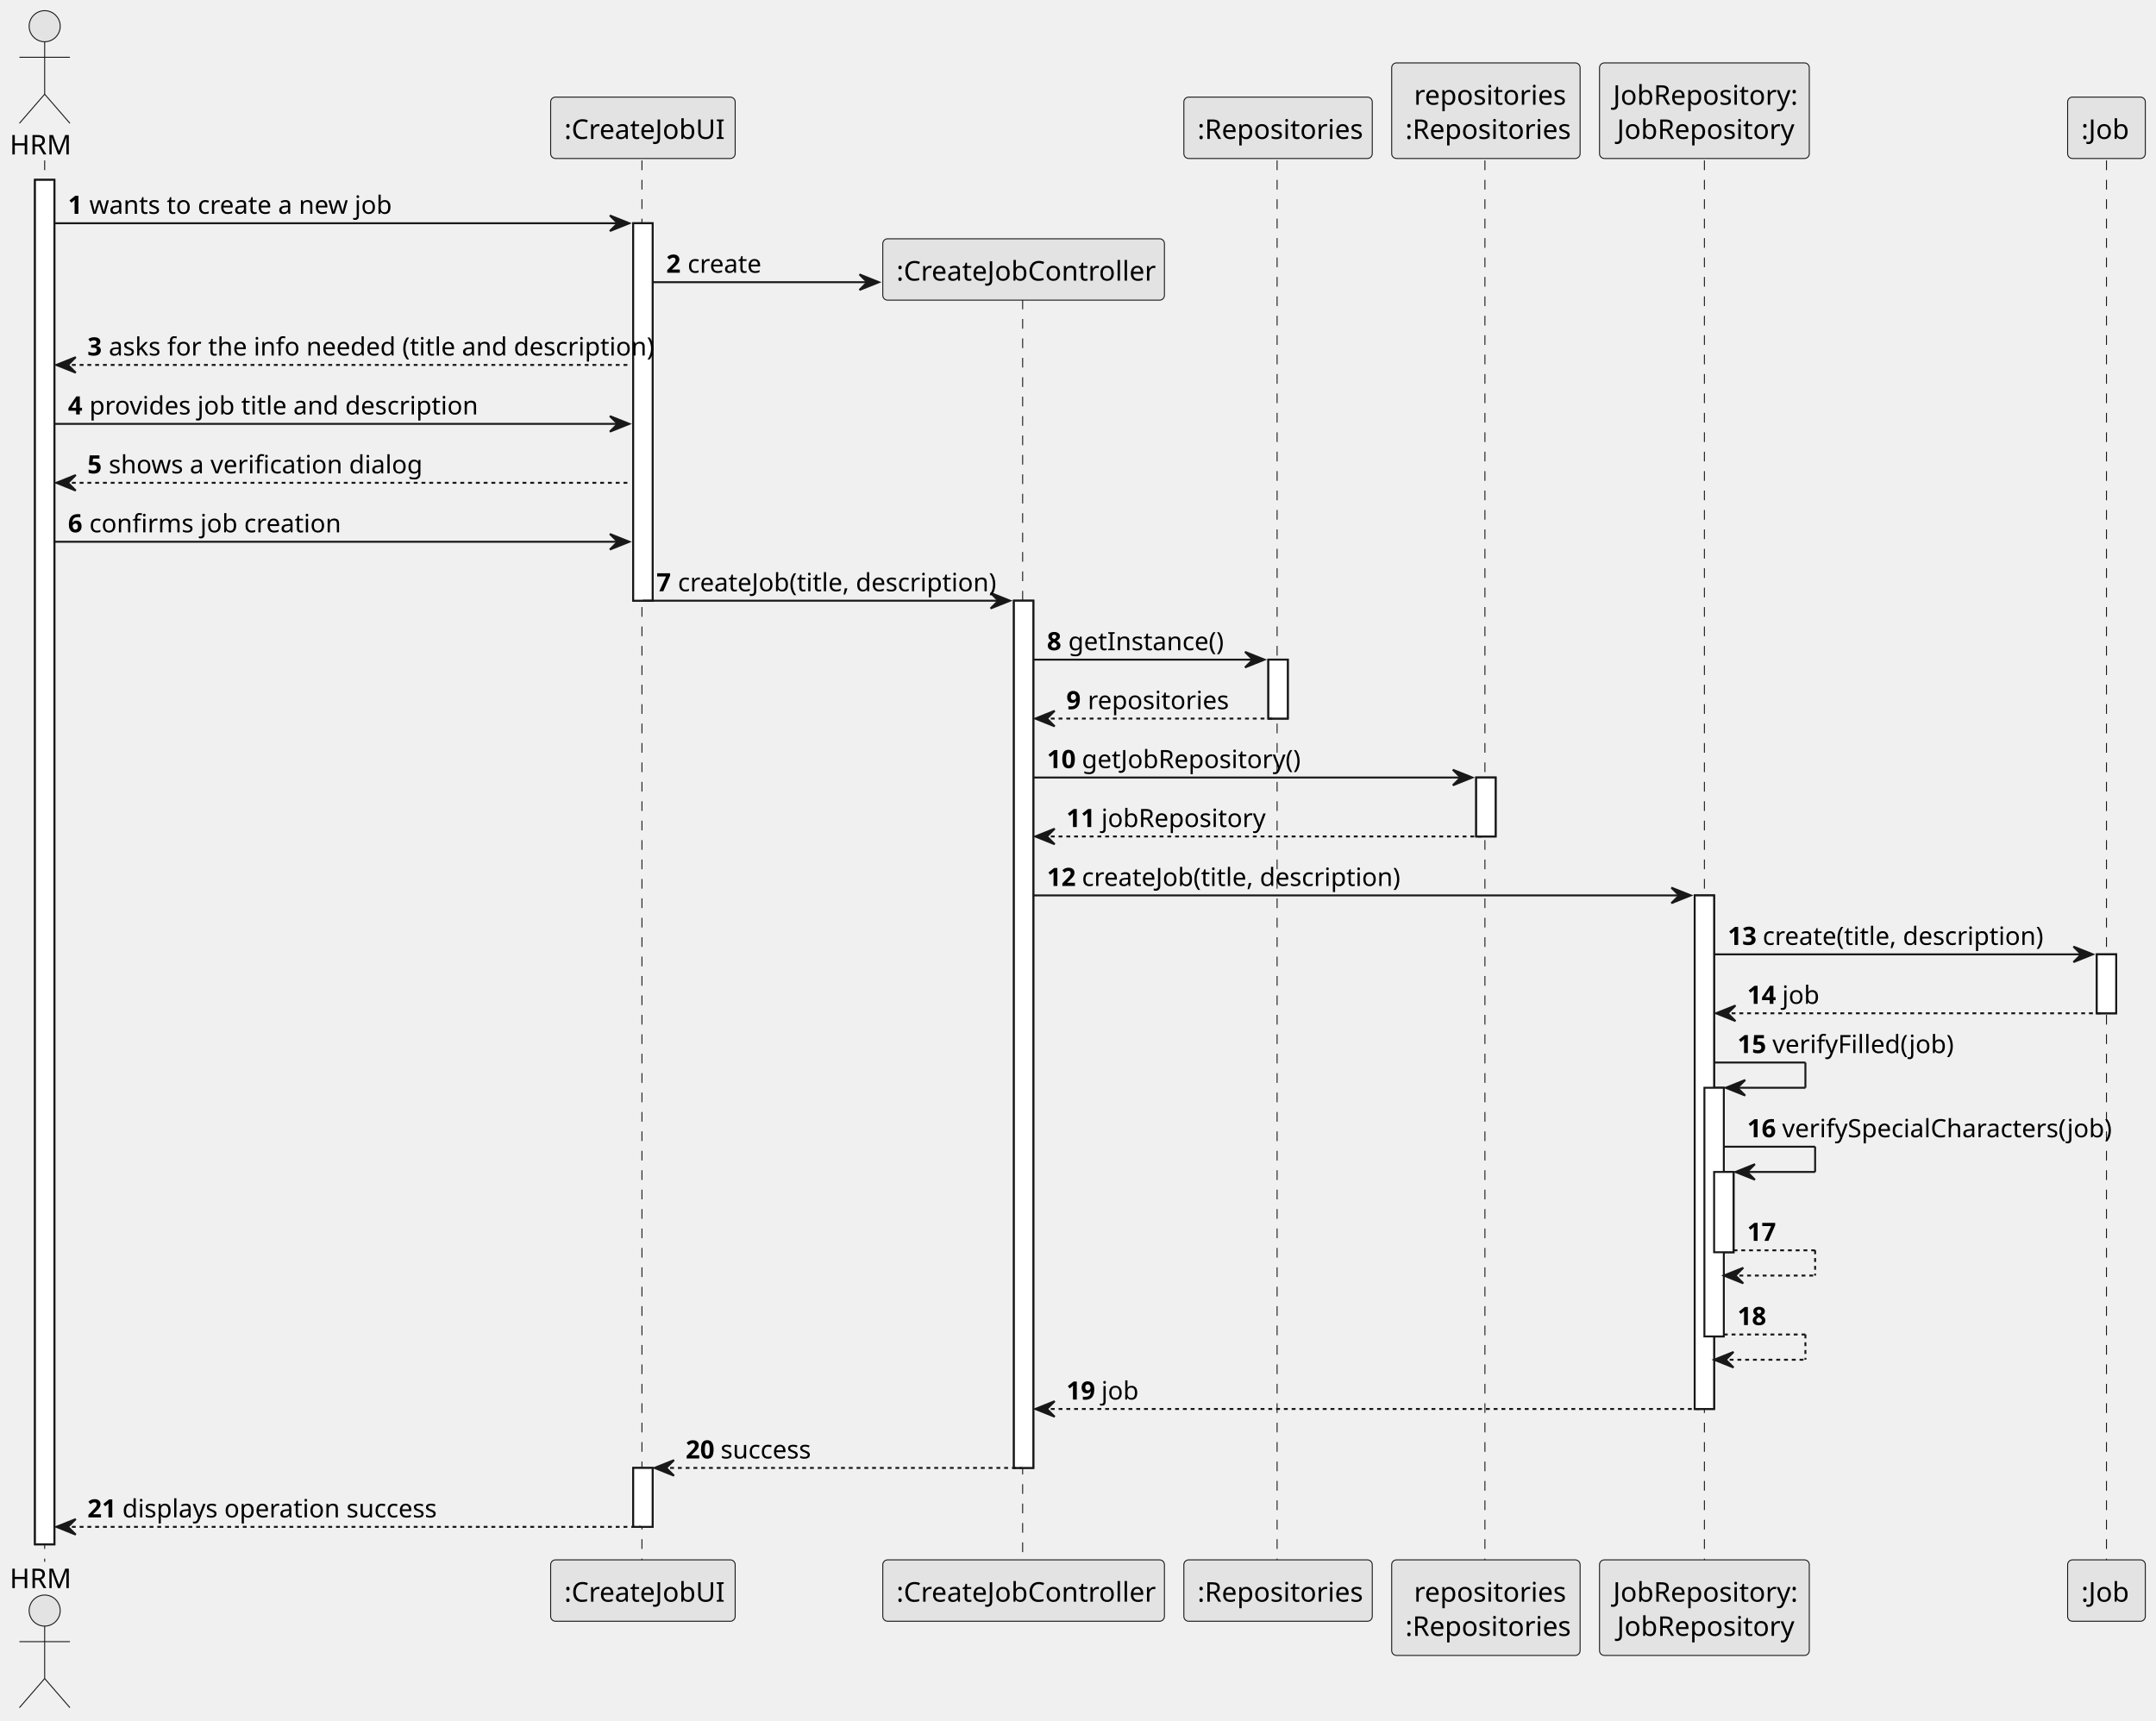
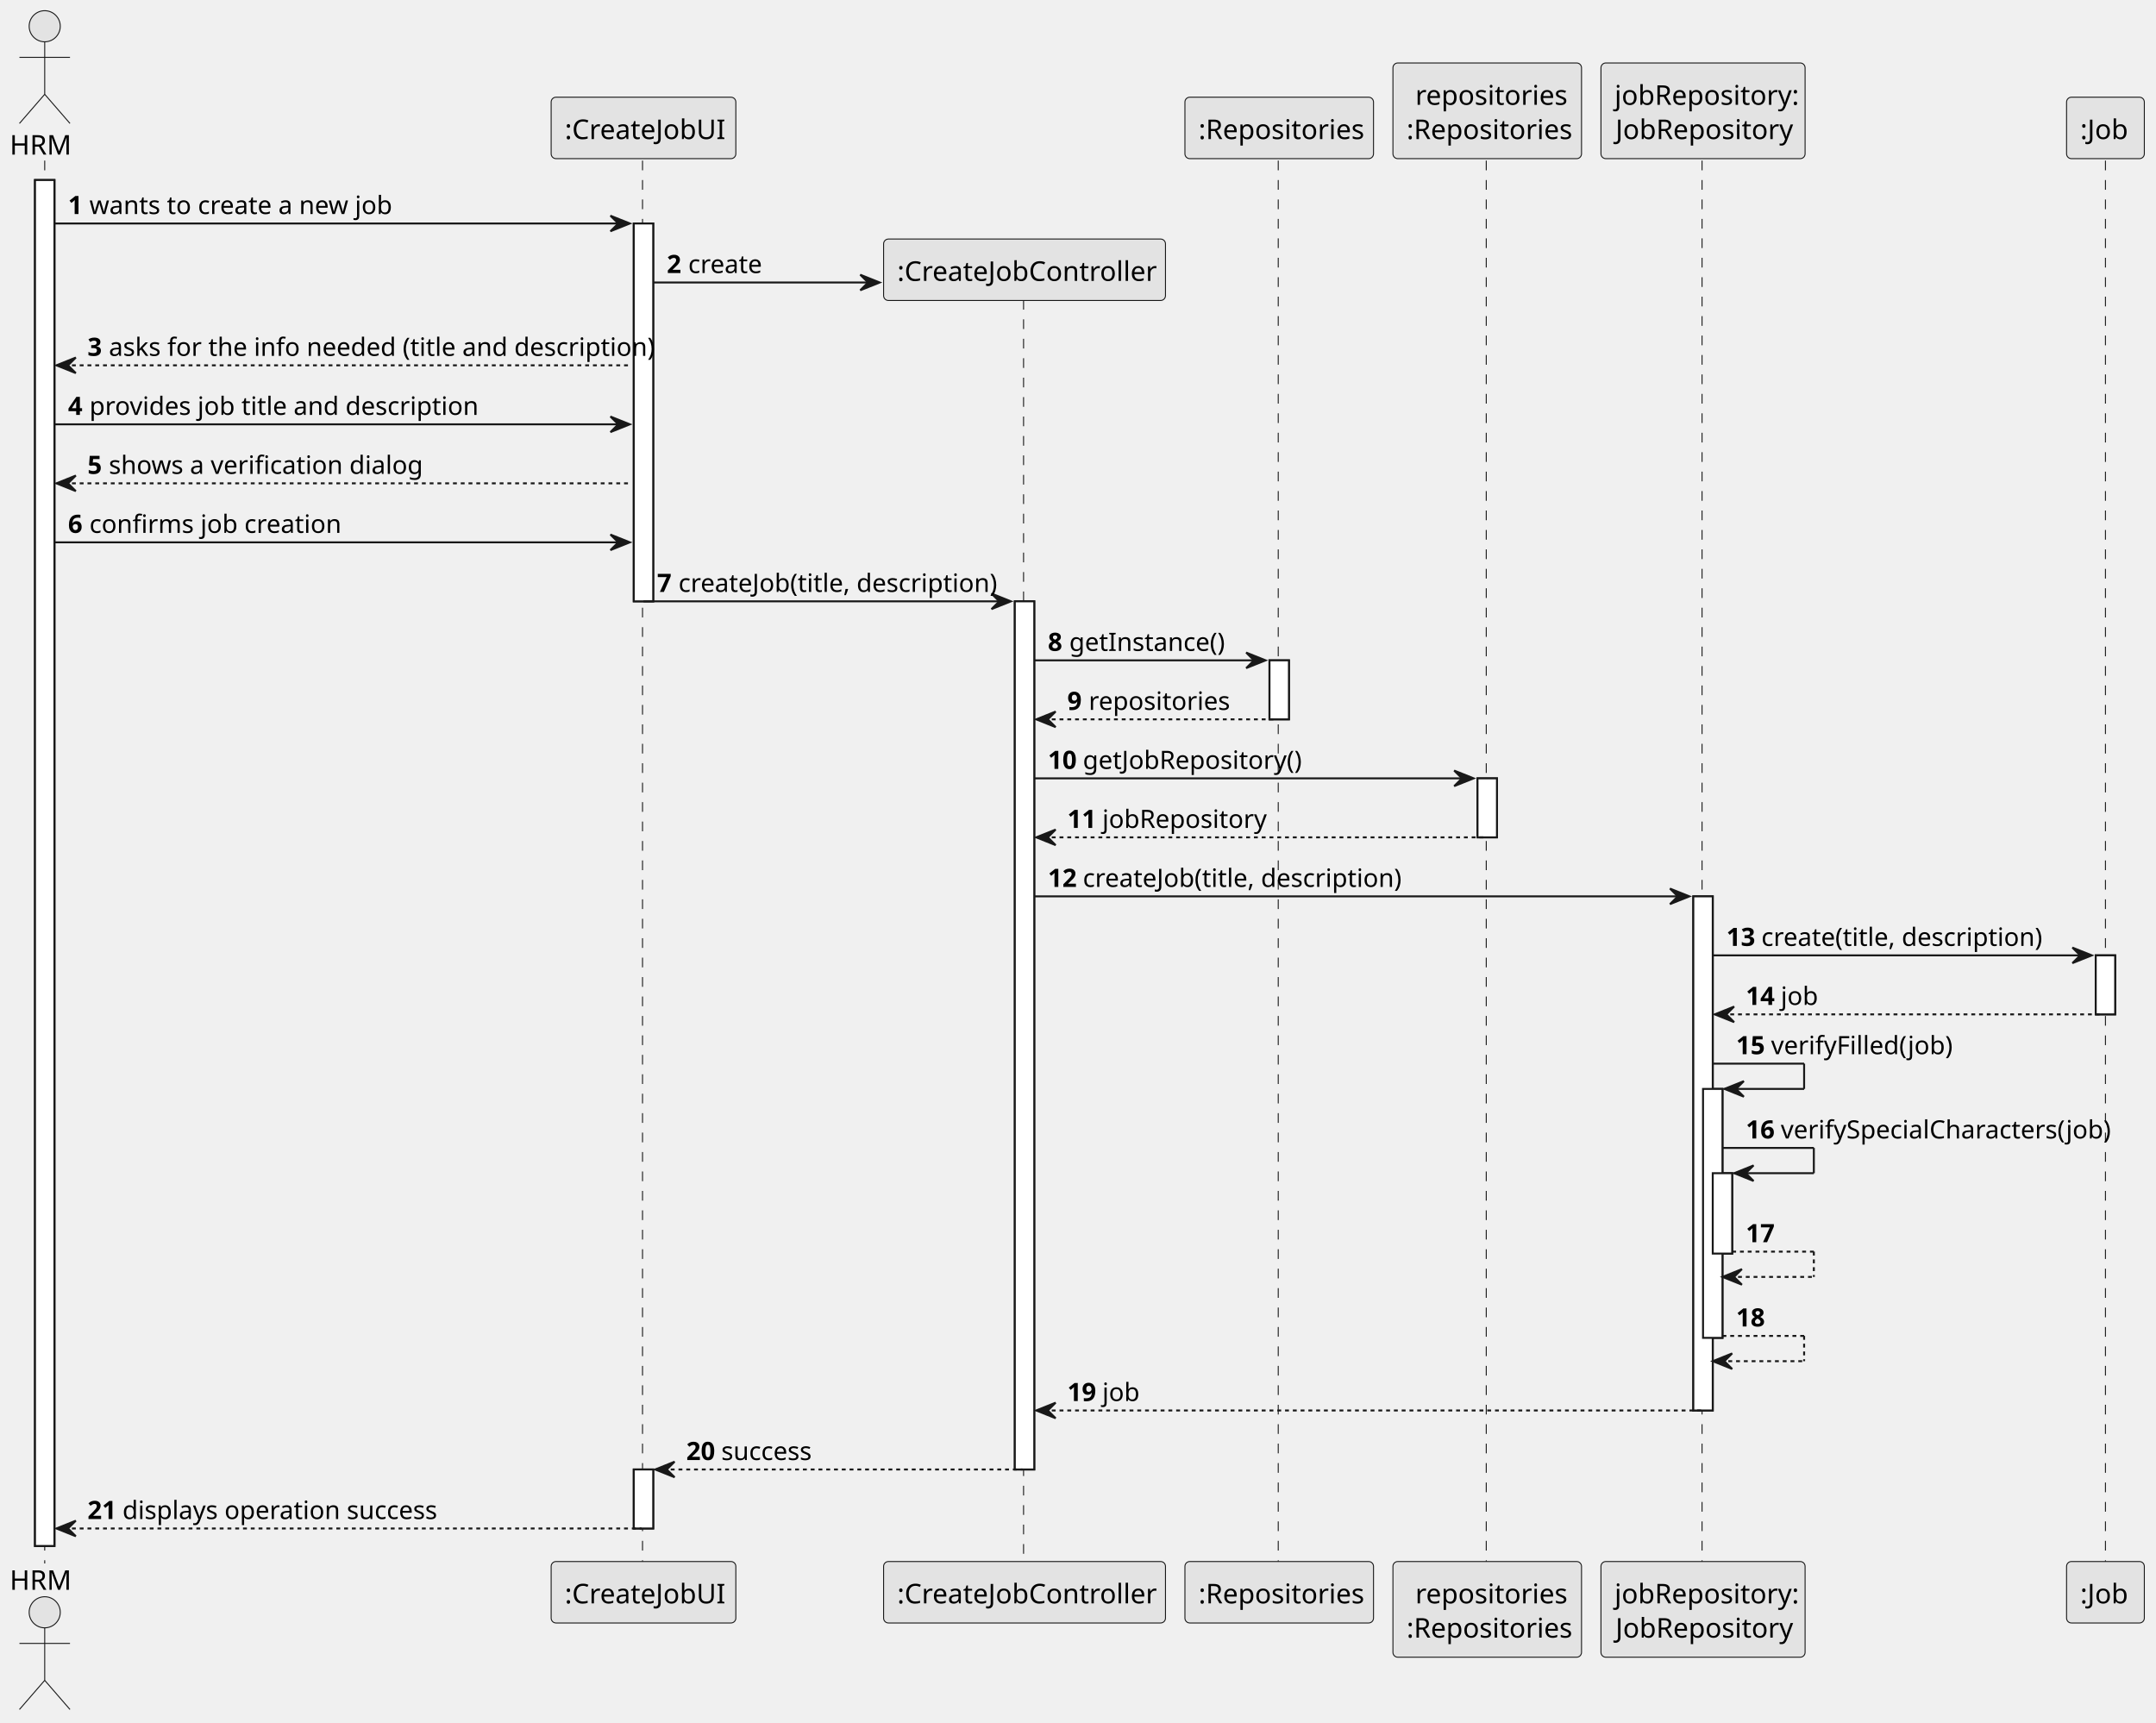
- <svg xmlns="http://www.w3.org/2000/svg" contentStyleType="text/css" height="886px" preserveAspectRatio="none" style="width:1110px;height:886px;background:#FFFFFF;" version="1.1" viewBox="0 0 1110 886" width="1110px" zoomAndPan="magnify">
+ <svg xmlns="http://www.w3.org/2000/svg" contentStyleType="text/css" height="886px" preserveAspectRatio="none" style="width:1109px;height:886px;background:#FFFFFF;" version="1.1" viewBox="0 0 1109 886" width="1109px" zoomAndPan="magnify">
  <defs />
  <g>
    <rect fill="#FFFFFF" height="702.641" style="stroke:#181818;stroke-width:1.0;" width="10" x="18" y="92.609" />
    <rect fill="#FFFFFF" height="194.367" style="stroke:#181818;stroke-width:1.0;" width="10" x="326" y="114.961" />
    <rect fill="#FFFFFF" height="30.352" style="stroke:#181818;stroke-width:1.0;" width="10" x="326" y="755.898" />
    <rect fill="#FFFFFF" height="446.57" style="stroke:#181818;stroke-width:1.0;" width="10" x="522" y="309.328" />
    <rect fill="#FFFFFF" height="30.352" style="stroke:#181818;stroke-width:1.0;" width="10" x="653" y="339.68" />
    <rect fill="#FFFFFF" height="30.352" style="stroke:#181818;stroke-width:1.0;" width="10" x="760" y="400.383" />
-     <rect fill="#FFFFFF" height="264.461" style="stroke:#181818;stroke-width:1.0;" width="10" x="872.5" y="461.086" />
-     <rect fill="#FFFFFF" height="128.055" style="stroke:#181818;stroke-width:1.0;" width="10" x="877.5" y="560.141" />
-     <rect fill="#FFFFFF" height="41.352" style="stroke:#181818;stroke-width:1.0;" width="10" x="882.5" y="603.492" />
-     <rect fill="#FFFFFF" height="30.352" style="stroke:#181818;stroke-width:1.0;" width="10" x="1079.5" y="491.438" />
+     <rect fill="#FFFFFF" height="264.461" style="stroke:#181818;stroke-width:1.0;" width="10" x="871" y="461.086" />
+     <rect fill="#FFFFFF" height="128.055" style="stroke:#181818;stroke-width:1.0;" width="10" x="876" y="560.141" />
+     <rect fill="#FFFFFF" height="41.352" style="stroke:#181818;stroke-width:1.0;" width="10" x="881" y="603.492" />
+     <rect fill="#FFFFFF" height="30.352" style="stroke:#181818;stroke-width:1.0;" width="10" x="1078" y="491.438" />
    <line style="stroke:#181818;stroke-width:0.5;stroke-dasharray:5.0,5.0;" x1="23" x2="23" y1="82.609" y2="804.25" />
    <line style="stroke:#181818;stroke-width:0.5;stroke-dasharray:5.0,5.0;" x1="330.5" x2="330.5" y1="82.609" y2="804.25" />
    <line style="stroke:#181818;stroke-width:0.5;stroke-dasharray:5.0,5.0;" x1="526.5" x2="526.5" y1="154.266" y2="804.25" />
    <line style="stroke:#181818;stroke-width:0.5;stroke-dasharray:5.0,5.0;" x1="657.5" x2="657.5" y1="82.609" y2="804.25" />
    <line style="stroke:#181818;stroke-width:0.5;stroke-dasharray:5.0,5.0;" x1="764.5" x2="764.5" y1="82.609" y2="804.25" />
-     <line style="stroke:#181818;stroke-width:0.5;stroke-dasharray:5.0,5.0;" x1="877.5" x2="877.5" y1="82.609" y2="804.25" />
-     <line style="stroke:#181818;stroke-width:0.5;stroke-dasharray:5.0,5.0;" x1="1084.5" x2="1084.5" y1="82.609" y2="804.25" />
+     <line style="stroke:#181818;stroke-width:0.5;stroke-dasharray:5.0,5.0;" x1="875.5" x2="875.5" y1="82.609" y2="804.25" />
+     <line style="stroke:#181818;stroke-width:0.5;stroke-dasharray:5.0,5.0;" x1="1083" x2="1083" y1="82.609" y2="804.25" />
    <text fill="#000000" font-family="sans-serif" font-size="14" lengthAdjust="spacing" textLength="30" x="5" y="79.533">HRM</text>
    <ellipse cx="23" cy="13.5" fill="#E3E3E3" rx="8" ry="8" style="stroke:#181818;stroke-width:0.5;" />
    <path d="M23,21.5 L23,48.5 M10,29.5 L36,29.5 M23,48.5 L10,63.5 M23,48.5 L36,63.5 " fill="none" style="stroke:#181818;stroke-width:0.5;" />
    <text fill="#000000" font-family="sans-serif" font-size="14" lengthAdjust="spacing" textLength="30" x="5" y="817.783">HRM</text>
    <ellipse cx="23" cy="829.359" fill="#E3E3E3" rx="8" ry="8" style="stroke:#181818;stroke-width:0.5;" />
    <path d="M23,837.359 L23,864.359 M10,845.359 L36,845.359 M23,864.359 L10,879.359 M23,864.359 L36,879.359 " fill="none" style="stroke:#181818;stroke-width:0.5;" />
    <rect fill="#E3E3E3" height="31.609" rx="2.5" ry="2.5" style="stroke:#181818;stroke-width:0.5;" width="95" x="283.5" y="50" />
    <text fill="#000000" font-family="sans-serif" font-size="14" lengthAdjust="spacing" textLength="81" x="290.5" y="71.533">:CreateJobUI</text>
    <rect fill="#E3E3E3" height="31.609" rx="2.5" ry="2.5" style="stroke:#181818;stroke-width:0.5;" width="95" x="283.5" y="803.25" />
    <text fill="#000000" font-family="sans-serif" font-size="14" lengthAdjust="spacing" textLength="81" x="290.5" y="824.783">:CreateJobUI</text>
    <rect fill="#E3E3E3" height="31.609" rx="2.5" ry="2.5" style="stroke:#181818;stroke-width:0.5;" width="145" x="454.5" y="803.25" />
    <text fill="#000000" font-family="sans-serif" font-size="14" lengthAdjust="spacing" textLength="131" x="461.5" y="824.783">:CreateJobController</text>
    <rect fill="#E3E3E3" height="31.609" rx="2.5" ry="2.5" style="stroke:#181818;stroke-width:0.5;" width="97" x="609.5" y="50" />
    <text fill="#000000" font-family="sans-serif" font-size="14" lengthAdjust="spacing" textLength="83" x="616.5" y="71.533">:Repositories</text>
    <rect fill="#E3E3E3" height="31.609" rx="2.5" ry="2.5" style="stroke:#181818;stroke-width:0.5;" width="97" x="609.5" y="803.25" />
    <text fill="#000000" font-family="sans-serif" font-size="14" lengthAdjust="spacing" textLength="83" x="616.5" y="824.783">:Repositories</text>
    <rect fill="#E3E3E3" height="49.219" rx="2.5" ry="2.5" style="stroke:#181818;stroke-width:0.5;" width="97" x="716.5" y="32.391" />
    <text fill="#000000" font-family="sans-serif" font-size="14" lengthAdjust="spacing" textLength="74" x="728" y="53.924">repositories</text>
    <text fill="#000000" font-family="sans-serif" font-size="14" lengthAdjust="spacing" textLength="83" x="723.5" y="71.533">:Repositories</text>
    <rect fill="#E3E3E3" height="49.219" rx="2.5" ry="2.5" style="stroke:#181818;stroke-width:0.5;" width="97" x="716.5" y="803.25" />
    <text fill="#000000" font-family="sans-serif" font-size="14" lengthAdjust="spacing" textLength="74" x="728" y="824.783">repositories</text>
    <text fill="#000000" font-family="sans-serif" font-size="14" lengthAdjust="spacing" textLength="83" x="723.5" y="842.393">:Repositories</text>
-     <rect fill="#E3E3E3" height="49.219" rx="2.5" ry="2.5" style="stroke:#181818;stroke-width:0.5;" width="108" x="823.5" y="32.391" />
-     <text fill="#000000" font-family="sans-serif" font-size="14" lengthAdjust="spacing" textLength="94" x="830.5" y="53.924">JobRepository:</text>
-     <text fill="#000000" font-family="sans-serif" font-size="14" lengthAdjust="spacing" textLength="90" x="832.5" y="71.533">JobRepository</text>
-     <rect fill="#E3E3E3" height="49.219" rx="2.5" ry="2.5" style="stroke:#181818;stroke-width:0.5;" width="108" x="823.5" y="803.25" />
-     <text fill="#000000" font-family="sans-serif" font-size="14" lengthAdjust="spacing" textLength="94" x="830.5" y="824.783">JobRepository:</text>
-     <text fill="#000000" font-family="sans-serif" font-size="14" lengthAdjust="spacing" textLength="90" x="832.5" y="842.393">JobRepository</text>
-     <rect fill="#E3E3E3" height="31.609" rx="2.5" ry="2.5" style="stroke:#181818;stroke-width:0.5;" width="40" x="1064.5" y="50" />
-     <text fill="#000000" font-family="sans-serif" font-size="14" lengthAdjust="spacing" textLength="26" x="1071.5" y="71.533">:Job</text>
-     <rect fill="#E3E3E3" height="31.609" rx="2.5" ry="2.5" style="stroke:#181818;stroke-width:0.5;" width="40" x="1064.5" y="803.25" />
-     <text fill="#000000" font-family="sans-serif" font-size="14" lengthAdjust="spacing" textLength="26" x="1071.5" y="824.783">:Job</text>
+     <rect fill="#E3E3E3" height="49.219" rx="2.5" ry="2.5" style="stroke:#181818;stroke-width:0.5;" width="105" x="823.5" y="32.391" />
+     <text fill="#000000" font-family="sans-serif" font-size="14" lengthAdjust="spacing" textLength="91" x="830.5" y="53.924">jobRepository:</text>
+     <text fill="#000000" font-family="sans-serif" font-size="14" lengthAdjust="spacing" textLength="90" x="831" y="71.533">JobRepository</text>
+     <rect fill="#E3E3E3" height="49.219" rx="2.5" ry="2.5" style="stroke:#181818;stroke-width:0.5;" width="105" x="823.5" y="803.25" />
+     <text fill="#000000" font-family="sans-serif" font-size="14" lengthAdjust="spacing" textLength="91" x="830.5" y="824.783">jobRepository:</text>
+     <text fill="#000000" font-family="sans-serif" font-size="14" lengthAdjust="spacing" textLength="90" x="831" y="842.393">JobRepository</text>
+     <rect fill="#E3E3E3" height="31.609" rx="2.5" ry="2.5" style="stroke:#181818;stroke-width:0.5;" width="40" x="1063" y="50" />
+     <text fill="#000000" font-family="sans-serif" font-size="14" lengthAdjust="spacing" textLength="26" x="1070" y="71.533">:Job</text>
+     <rect fill="#E3E3E3" height="31.609" rx="2.5" ry="2.5" style="stroke:#181818;stroke-width:0.5;" width="40" x="1063" y="803.25" />
+     <text fill="#000000" font-family="sans-serif" font-size="14" lengthAdjust="spacing" textLength="26" x="1070" y="824.783">:Job</text>
    <rect fill="#FFFFFF" height="702.641" style="stroke:#181818;stroke-width:1.0;" width="10" x="18" y="92.609" />
    <rect fill="#FFFFFF" height="194.367" style="stroke:#181818;stroke-width:1.0;" width="10" x="326" y="114.961" />
    <rect fill="#FFFFFF" height="30.352" style="stroke:#181818;stroke-width:1.0;" width="10" x="326" y="755.898" />
    <rect fill="#FFFFFF" height="446.57" style="stroke:#181818;stroke-width:1.0;" width="10" x="522" y="309.328" />
    <rect fill="#FFFFFF" height="30.352" style="stroke:#181818;stroke-width:1.0;" width="10" x="653" y="339.68" />
    <rect fill="#FFFFFF" height="30.352" style="stroke:#181818;stroke-width:1.0;" width="10" x="760" y="400.383" />
-     <rect fill="#FFFFFF" height="264.461" style="stroke:#181818;stroke-width:1.0;" width="10" x="872.5" y="461.086" />
-     <rect fill="#FFFFFF" height="128.055" style="stroke:#181818;stroke-width:1.0;" width="10" x="877.5" y="560.141" />
-     <rect fill="#FFFFFF" height="41.352" style="stroke:#181818;stroke-width:1.0;" width="10" x="882.5" y="603.492" />
-     <rect fill="#FFFFFF" height="30.352" style="stroke:#181818;stroke-width:1.0;" width="10" x="1079.5" y="491.438" />
+     <rect fill="#FFFFFF" height="264.461" style="stroke:#181818;stroke-width:1.0;" width="10" x="871" y="461.086" />
+     <rect fill="#FFFFFF" height="128.055" style="stroke:#181818;stroke-width:1.0;" width="10" x="876" y="560.141" />
+     <rect fill="#FFFFFF" height="41.352" style="stroke:#181818;stroke-width:1.0;" width="10" x="881" y="603.492" />
+     <rect fill="#FFFFFF" height="30.352" style="stroke:#181818;stroke-width:1.0;" width="10" x="1078" y="491.438" />
    <polygon fill="#181818" points="314,110.961,324,114.961,314,118.961,318,114.961" style="stroke:#181818;stroke-width:1.0;" />
    <line style="stroke:#181818;stroke-width:1.0;" x1="28" x2="320" y1="114.961" y2="114.961" />
    <text fill="#000000" font-family="sans-serif" font-size="13" font-weight="bold" lengthAdjust="spacing" textLength="7" x="35" y="110.105">1</text>
    <text fill="#000000" font-family="sans-serif" font-size="13" lengthAdjust="spacing" textLength="148" x="46" y="110.105">wants to create a new job</text>
    <polygon fill="#181818" points="442.5,141.312,452.5,145.312,442.5,149.312,446.5,145.312" style="stroke:#181818;stroke-width:1.0;" />
    <line style="stroke:#181818;stroke-width:1.0;" x1="336" x2="448.5" y1="145.312" y2="145.312" />
    <text fill="#000000" font-family="sans-serif" font-size="13" font-weight="bold" lengthAdjust="spacing" textLength="7" x="343" y="140.456">2</text>
    <text fill="#000000" font-family="sans-serif" font-size="13" lengthAdjust="spacing" textLength="36" x="354" y="140.456">create</text>
    <rect fill="#E3E3E3" height="31.609" rx="2.5" ry="2.5" style="stroke:#181818;stroke-width:0.5;" width="145" x="454.5" y="122.961" />
    <text fill="#000000" font-family="sans-serif" font-size="14" lengthAdjust="spacing" textLength="131" x="461.5" y="144.494">:CreateJobController</text>
    <polygon fill="#181818" points="39,183.922,29,187.922,39,191.922,35,187.922" style="stroke:#181818;stroke-width:1.0;" />
    <line style="stroke:#181818;stroke-width:1.0;stroke-dasharray:2.0,2.0;" x1="33" x2="325" y1="187.922" y2="187.922" />
    <text fill="#000000" font-family="sans-serif" font-size="13" font-weight="bold" lengthAdjust="spacing" textLength="7" x="45" y="183.065">3</text>
    <text fill="#000000" font-family="sans-serif" font-size="13" lengthAdjust="spacing" textLength="263" x="56" y="183.065">asks for the info needed (title and description)</text>
    <polygon fill="#181818" points="314,214.273,324,218.273,314,222.273,318,218.273" style="stroke:#181818;stroke-width:1.0;" />
    <line style="stroke:#181818;stroke-width:1.0;" x1="28" x2="320" y1="218.273" y2="218.273" />
    <text fill="#000000" font-family="sans-serif" font-size="13" font-weight="bold" lengthAdjust="spacing" textLength="7" x="35" y="213.417">4</text>
    <text fill="#000000" font-family="sans-serif" font-size="13" lengthAdjust="spacing" textLength="185" x="46" y="213.417">provides job title and description</text>
    <polygon fill="#181818" points="39,244.625,29,248.625,39,252.625,35,248.625" style="stroke:#181818;stroke-width:1.0;" />
    <line style="stroke:#181818;stroke-width:1.0;stroke-dasharray:2.0,2.0;" x1="33" x2="325" y1="248.625" y2="248.625" />
    <text fill="#000000" font-family="sans-serif" font-size="13" font-weight="bold" lengthAdjust="spacing" textLength="7" x="45" y="243.769">5</text>
    <text fill="#000000" font-family="sans-serif" font-size="13" lengthAdjust="spacing" textLength="150" x="56" y="243.769">shows a verification dialog</text>
    <polygon fill="#181818" points="314,274.977,324,278.977,314,282.977,318,278.977" style="stroke:#181818;stroke-width:1.0;" />
    <line style="stroke:#181818;stroke-width:1.0;" x1="28" x2="320" y1="278.977" y2="278.977" />
    <text fill="#000000" font-family="sans-serif" font-size="13" font-weight="bold" lengthAdjust="spacing" textLength="7" x="35" y="274.12">6</text>
    <text fill="#000000" font-family="sans-serif" font-size="13" lengthAdjust="spacing" textLength="120" x="46" y="274.12">confirms job creation</text>
    <polygon fill="#181818" points="510,305.328,520,309.328,510,313.328,514,309.328" style="stroke:#181818;stroke-width:1.0;" />
    <line style="stroke:#181818;stroke-width:1.0;" x1="331" x2="516" y1="309.328" y2="309.328" />
    <text fill="#000000" font-family="sans-serif" font-size="13" font-weight="bold" lengthAdjust="spacing" textLength="7" x="338" y="304.472">7</text>
    <text fill="#000000" font-family="sans-serif" font-size="13" lengthAdjust="spacing" textLength="156" x="349" y="304.472">createJob(title, description)</text>
    <polygon fill="#181818" points="641,335.68,651,339.68,641,343.68,645,339.68" style="stroke:#181818;stroke-width:1.0;" />
    <line style="stroke:#181818;stroke-width:1.0;" x1="532" x2="647" y1="339.68" y2="339.68" />
    <text fill="#000000" font-family="sans-serif" font-size="13" font-weight="bold" lengthAdjust="spacing" textLength="7" x="539" y="334.823">8</text>
    <text fill="#000000" font-family="sans-serif" font-size="13" lengthAdjust="spacing" textLength="75" x="550" y="334.823">getInstance()</text>
    <polygon fill="#181818" points="543,366.031,533,370.031,543,374.031,539,370.031" style="stroke:#181818;stroke-width:1.0;" />
    <line style="stroke:#181818;stroke-width:1.0;stroke-dasharray:2.0,2.0;" x1="537" x2="657" y1="370.031" y2="370.031" />
    <text fill="#000000" font-family="sans-serif" font-size="13" font-weight="bold" lengthAdjust="spacing" textLength="7" x="549" y="365.175">9</text>
    <text fill="#000000" font-family="sans-serif" font-size="13" lengthAdjust="spacing" textLength="67" x="560" y="365.175">repositories</text>
    <polygon fill="#181818" points="748,396.383,758,400.383,748,404.383,752,400.383" style="stroke:#181818;stroke-width:1.0;" />
    <line style="stroke:#181818;stroke-width:1.0;" x1="532" x2="754" y1="400.383" y2="400.383" />
    <text fill="#000000" font-family="sans-serif" font-size="13" font-weight="bold" lengthAdjust="spacing" textLength="14" x="539" y="395.526">10</text>
    <text fill="#000000" font-family="sans-serif" font-size="13" lengthAdjust="spacing" textLength="108" x="557" y="395.526">getJobRepository()</text>
    <polygon fill="#181818" points="543,426.734,533,430.734,543,434.734,539,430.734" style="stroke:#181818;stroke-width:1.0;" />
    <line style="stroke:#181818;stroke-width:1.0;stroke-dasharray:2.0,2.0;" x1="537" x2="764" y1="430.734" y2="430.734" />
    <text fill="#000000" font-family="sans-serif" font-size="13" font-weight="bold" lengthAdjust="spacing" textLength="14" x="549" y="425.878">11</text>
    <text fill="#000000" font-family="sans-serif" font-size="13" lengthAdjust="spacing" textLength="79" x="567" y="425.878">jobRepository</text>
-     <polygon fill="#181818" points="860.5,457.086,870.5,461.086,860.5,465.086,864.5,461.086" style="stroke:#181818;stroke-width:1.0;" />
-     <line style="stroke:#181818;stroke-width:1.0;" x1="532" x2="866.5" y1="461.086" y2="461.086" />
+     <polygon fill="#181818" points="859,457.086,869,461.086,859,465.086,863,461.086" style="stroke:#181818;stroke-width:1.0;" />
+     <line style="stroke:#181818;stroke-width:1.0;" x1="532" x2="865" y1="461.086" y2="461.086" />
    <text fill="#000000" font-family="sans-serif" font-size="13" font-weight="bold" lengthAdjust="spacing" textLength="14" x="539" y="456.229">12</text>
    <text fill="#000000" font-family="sans-serif" font-size="13" lengthAdjust="spacing" textLength="156" x="557" y="456.229">createJob(title, description)</text>
-     <polygon fill="#181818" points="1067.5,487.438,1077.5,491.438,1067.5,495.438,1071.5,491.438" style="stroke:#181818;stroke-width:1.0;" />
-     <line style="stroke:#181818;stroke-width:1.0;" x1="882.5" x2="1073.5" y1="491.438" y2="491.438" />
-     <text fill="#000000" font-family="sans-serif" font-size="13" font-weight="bold" lengthAdjust="spacing" textLength="14" x="889.5" y="486.581">13</text>
-     <text fill="#000000" font-family="sans-serif" font-size="13" lengthAdjust="spacing" textLength="136" x="907.5" y="486.581">create(title, description)</text>
-     <polygon fill="#181818" points="893.5,517.789,883.5,521.789,893.5,525.789,889.5,521.789" style="stroke:#181818;stroke-width:1.0;" />
-     <line style="stroke:#181818;stroke-width:1.0;stroke-dasharray:2.0,2.0;" x1="887.5" x2="1083.5" y1="521.789" y2="521.789" />
-     <text fill="#000000" font-family="sans-serif" font-size="13" font-weight="bold" lengthAdjust="spacing" textLength="14" x="899.5" y="516.933">14</text>
-     <text fill="#000000" font-family="sans-serif" font-size="13" lengthAdjust="spacing" textLength="17" x="917.5" y="516.933">job</text>
-     <line style="stroke:#181818;stroke-width:1.0;" x1="882.5" x2="929.5" y1="547.141" y2="547.141" />
-     <line style="stroke:#181818;stroke-width:1.0;" x1="929.5" x2="929.5" y1="547.141" y2="560.141" />
-     <line style="stroke:#181818;stroke-width:1.0;" x1="888.5" x2="929.5" y1="560.141" y2="560.141" />
-     <polygon fill="#181818" points="898.5,556.141,888.5,560.141,898.5,564.141,894.5,560.141" style="stroke:#181818;stroke-width:1.0;" />
-     <text fill="#000000" font-family="sans-serif" font-size="13" font-weight="bold" lengthAdjust="spacing" textLength="14" x="894.5" y="542.284">15</text>
-     <text fill="#000000" font-family="sans-serif" font-size="13" lengthAdjust="spacing" textLength="85" x="912.5" y="542.284">verifyFilled(job)</text>
-     <line style="stroke:#181818;stroke-width:1.0;" x1="887.5" x2="934.5" y1="590.492" y2="590.492" />
-     <line style="stroke:#181818;stroke-width:1.0;" x1="934.5" x2="934.5" y1="590.492" y2="603.492" />
-     <line style="stroke:#181818;stroke-width:1.0;" x1="893.5" x2="934.5" y1="603.492" y2="603.492" />
-     <polygon fill="#181818" points="903.5,599.492,893.5,603.492,903.5,607.492,899.5,603.492" style="stroke:#181818;stroke-width:1.0;" />
-     <text fill="#000000" font-family="sans-serif" font-size="13" font-weight="bold" lengthAdjust="spacing" textLength="14" x="899.5" y="585.636">16</text>
-     <text fill="#000000" font-family="sans-serif" font-size="13" lengthAdjust="spacing" textLength="160" x="917.5" y="585.636">verifySpecialCharacters(job)</text>
-     <line style="stroke:#181818;stroke-width:1.0;stroke-dasharray:2.0,2.0;" x1="892.5" x2="934.5" y1="643.844" y2="643.844" />
-     <line style="stroke:#181818;stroke-width:1.0;stroke-dasharray:2.0,2.0;" x1="934.5" x2="934.5" y1="643.844" y2="656.844" />
-     <line style="stroke:#181818;stroke-width:1.0;stroke-dasharray:2.0,2.0;" x1="887.5" x2="934.5" y1="656.844" y2="656.844" />
-     <polygon fill="#181818" points="897.5,652.844,887.5,656.844,897.5,660.844,893.5,656.844" style="stroke:#181818;stroke-width:1.0;" />
-     <text fill="#000000" font-family="sans-serif" font-size="13" font-weight="bold" lengthAdjust="spacing" textLength="14" x="899.5" y="638.987">17</text>
-     <text fill="#000000" font-family="sans-serif" font-size="13" lengthAdjust="spacing" textLength="4" x="917.5" y="638.987"> </text>
-     <line style="stroke:#181818;stroke-width:1.0;stroke-dasharray:2.0,2.0;" x1="887.5" x2="929.5" y1="687.195" y2="687.195" />
-     <line style="stroke:#181818;stroke-width:1.0;stroke-dasharray:2.0,2.0;" x1="929.5" x2="929.5" y1="687.195" y2="700.195" />
-     <line style="stroke:#181818;stroke-width:1.0;stroke-dasharray:2.0,2.0;" x1="882.5" x2="929.5" y1="700.195" y2="700.195" />
-     <polygon fill="#181818" points="892.5,696.195,882.5,700.195,892.5,704.195,888.5,700.195" style="stroke:#181818;stroke-width:1.0;" />
-     <text fill="#000000" font-family="sans-serif" font-size="13" font-weight="bold" lengthAdjust="spacing" textLength="14" x="894.5" y="682.339">18</text>
-     <text fill="#000000" font-family="sans-serif" font-size="13" lengthAdjust="spacing" textLength="4" x="912.5" y="682.339"> </text>
+     <polygon fill="#181818" points="1066,487.438,1076,491.438,1066,495.438,1070,491.438" style="stroke:#181818;stroke-width:1.0;" />
+     <line style="stroke:#181818;stroke-width:1.0;" x1="881" x2="1072" y1="491.438" y2="491.438" />
+     <text fill="#000000" font-family="sans-serif" font-size="13" font-weight="bold" lengthAdjust="spacing" textLength="14" x="888" y="486.581">13</text>
+     <text fill="#000000" font-family="sans-serif" font-size="13" lengthAdjust="spacing" textLength="136" x="906" y="486.581">create(title, description)</text>
+     <polygon fill="#181818" points="892,517.789,882,521.789,892,525.789,888,521.789" style="stroke:#181818;stroke-width:1.0;" />
+     <line style="stroke:#181818;stroke-width:1.0;stroke-dasharray:2.0,2.0;" x1="886" x2="1082" y1="521.789" y2="521.789" />
+     <text fill="#000000" font-family="sans-serif" font-size="13" font-weight="bold" lengthAdjust="spacing" textLength="14" x="898" y="516.933">14</text>
+     <text fill="#000000" font-family="sans-serif" font-size="13" lengthAdjust="spacing" textLength="17" x="916" y="516.933">job</text>
+     <line style="stroke:#181818;stroke-width:1.0;" x1="881" x2="928" y1="547.141" y2="547.141" />
+     <line style="stroke:#181818;stroke-width:1.0;" x1="928" x2="928" y1="547.141" y2="560.141" />
+     <line style="stroke:#181818;stroke-width:1.0;" x1="887" x2="928" y1="560.141" y2="560.141" />
+     <polygon fill="#181818" points="897,556.141,887,560.141,897,564.141,893,560.141" style="stroke:#181818;stroke-width:1.0;" />
+     <text fill="#000000" font-family="sans-serif" font-size="13" font-weight="bold" lengthAdjust="spacing" textLength="14" x="893" y="542.284">15</text>
+     <text fill="#000000" font-family="sans-serif" font-size="13" lengthAdjust="spacing" textLength="85" x="911" y="542.284">verifyFilled(job)</text>
+     <line style="stroke:#181818;stroke-width:1.0;" x1="886" x2="933" y1="590.492" y2="590.492" />
+     <line style="stroke:#181818;stroke-width:1.0;" x1="933" x2="933" y1="590.492" y2="603.492" />
+     <line style="stroke:#181818;stroke-width:1.0;" x1="892" x2="933" y1="603.492" y2="603.492" />
+     <polygon fill="#181818" points="902,599.492,892,603.492,902,607.492,898,603.492" style="stroke:#181818;stroke-width:1.0;" />
+     <text fill="#000000" font-family="sans-serif" font-size="13" font-weight="bold" lengthAdjust="spacing" textLength="14" x="898" y="585.636">16</text>
+     <text fill="#000000" font-family="sans-serif" font-size="13" lengthAdjust="spacing" textLength="160" x="916" y="585.636">verifySpecialCharacters(job)</text>
+     <line style="stroke:#181818;stroke-width:1.0;stroke-dasharray:2.0,2.0;" x1="891" x2="933" y1="643.844" y2="643.844" />
+     <line style="stroke:#181818;stroke-width:1.0;stroke-dasharray:2.0,2.0;" x1="933" x2="933" y1="643.844" y2="656.844" />
+     <line style="stroke:#181818;stroke-width:1.0;stroke-dasharray:2.0,2.0;" x1="886" x2="933" y1="656.844" y2="656.844" />
+     <polygon fill="#181818" points="896,652.844,886,656.844,896,660.844,892,656.844" style="stroke:#181818;stroke-width:1.0;" />
+     <text fill="#000000" font-family="sans-serif" font-size="13" font-weight="bold" lengthAdjust="spacing" textLength="14" x="898" y="638.987">17</text>
+     <text fill="#000000" font-family="sans-serif" font-size="13" lengthAdjust="spacing" textLength="4" x="916" y="638.987"> </text>
+     <line style="stroke:#181818;stroke-width:1.0;stroke-dasharray:2.0,2.0;" x1="886" x2="928" y1="687.195" y2="687.195" />
+     <line style="stroke:#181818;stroke-width:1.0;stroke-dasharray:2.0,2.0;" x1="928" x2="928" y1="687.195" y2="700.195" />
+     <line style="stroke:#181818;stroke-width:1.0;stroke-dasharray:2.0,2.0;" x1="881" x2="928" y1="700.195" y2="700.195" />
+     <polygon fill="#181818" points="891,696.195,881,700.195,891,704.195,887,700.195" style="stroke:#181818;stroke-width:1.0;" />
+     <text fill="#000000" font-family="sans-serif" font-size="13" font-weight="bold" lengthAdjust="spacing" textLength="14" x="893" y="682.339">18</text>
+     <text fill="#000000" font-family="sans-serif" font-size="13" lengthAdjust="spacing" textLength="4" x="911" y="682.339"> </text>
    <polygon fill="#181818" points="543,721.547,533,725.547,543,729.547,539,725.547" style="stroke:#181818;stroke-width:1.0;" />
-     <line style="stroke:#181818;stroke-width:1.0;stroke-dasharray:2.0,2.0;" x1="537" x2="876.5" y1="725.547" y2="725.547" />
+     <line style="stroke:#181818;stroke-width:1.0;stroke-dasharray:2.0,2.0;" x1="537" x2="875" y1="725.547" y2="725.547" />
    <text fill="#000000" font-family="sans-serif" font-size="13" font-weight="bold" lengthAdjust="spacing" textLength="14" x="549" y="720.69">19</text>
    <text fill="#000000" font-family="sans-serif" font-size="13" lengthAdjust="spacing" textLength="17" x="567" y="720.69">job</text>
    <polygon fill="#181818" points="347,751.898,337,755.898,347,759.898,343,755.898" style="stroke:#181818;stroke-width:1.0;" />
    <line style="stroke:#181818;stroke-width:1.0;stroke-dasharray:2.0,2.0;" x1="341" x2="526" y1="755.898" y2="755.898" />
    <text fill="#000000" font-family="sans-serif" font-size="13" font-weight="bold" lengthAdjust="spacing" textLength="14" x="353" y="751.042">20</text>
    <text fill="#000000" font-family="sans-serif" font-size="13" lengthAdjust="spacing" textLength="49" x="371" y="751.042">success</text>
    <polygon fill="#181818" points="39,782.25,29,786.25,39,790.25,35,786.25" style="stroke:#181818;stroke-width:1.0;" />
    <line style="stroke:#181818;stroke-width:1.0;stroke-dasharray:2.0,2.0;" x1="33" x2="330" y1="786.25" y2="786.25" />
    <text fill="#000000" font-family="sans-serif" font-size="13" font-weight="bold" lengthAdjust="spacing" textLength="14" x="45" y="781.394">21</text>
    <text fill="#000000" font-family="sans-serif" font-size="13" lengthAdjust="spacing" textLength="158" x="63" y="781.394">displays operation success</text>
  </g>
</svg>
